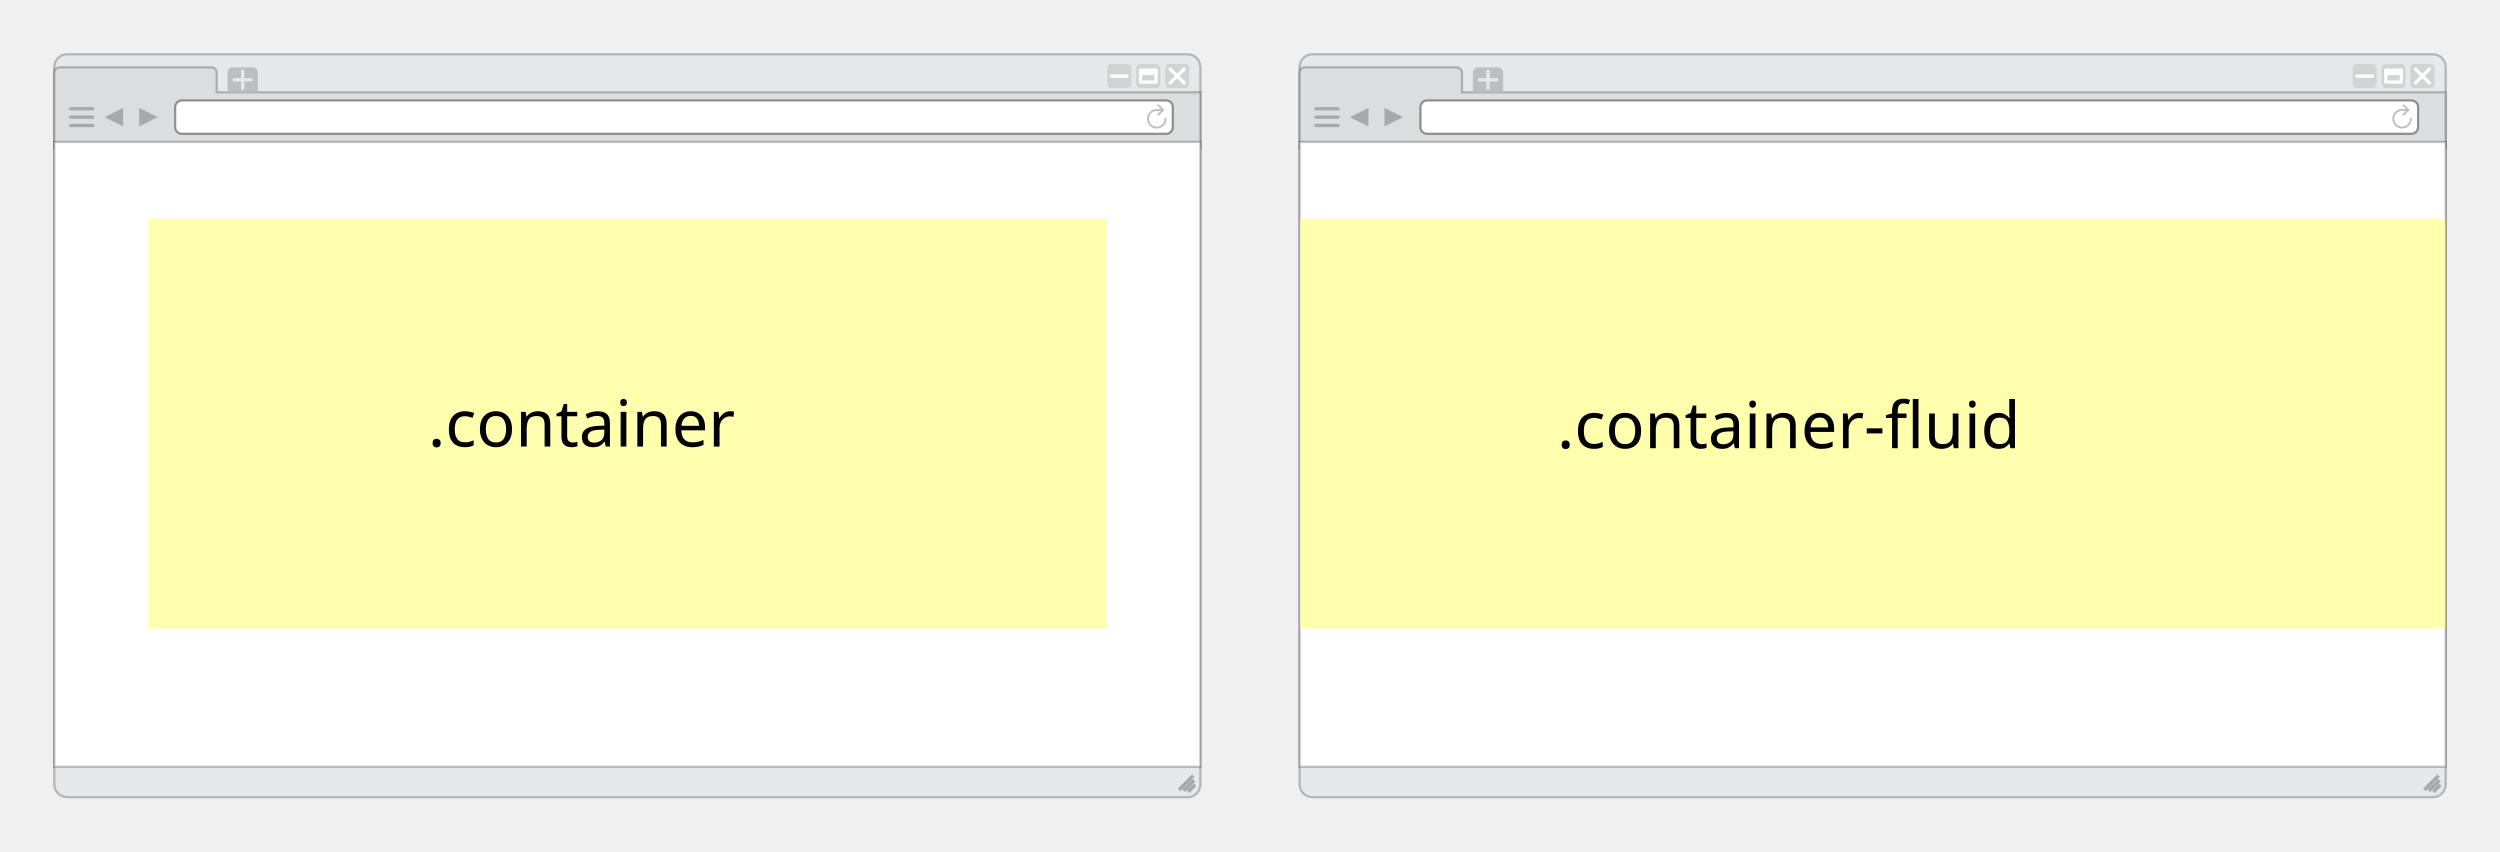
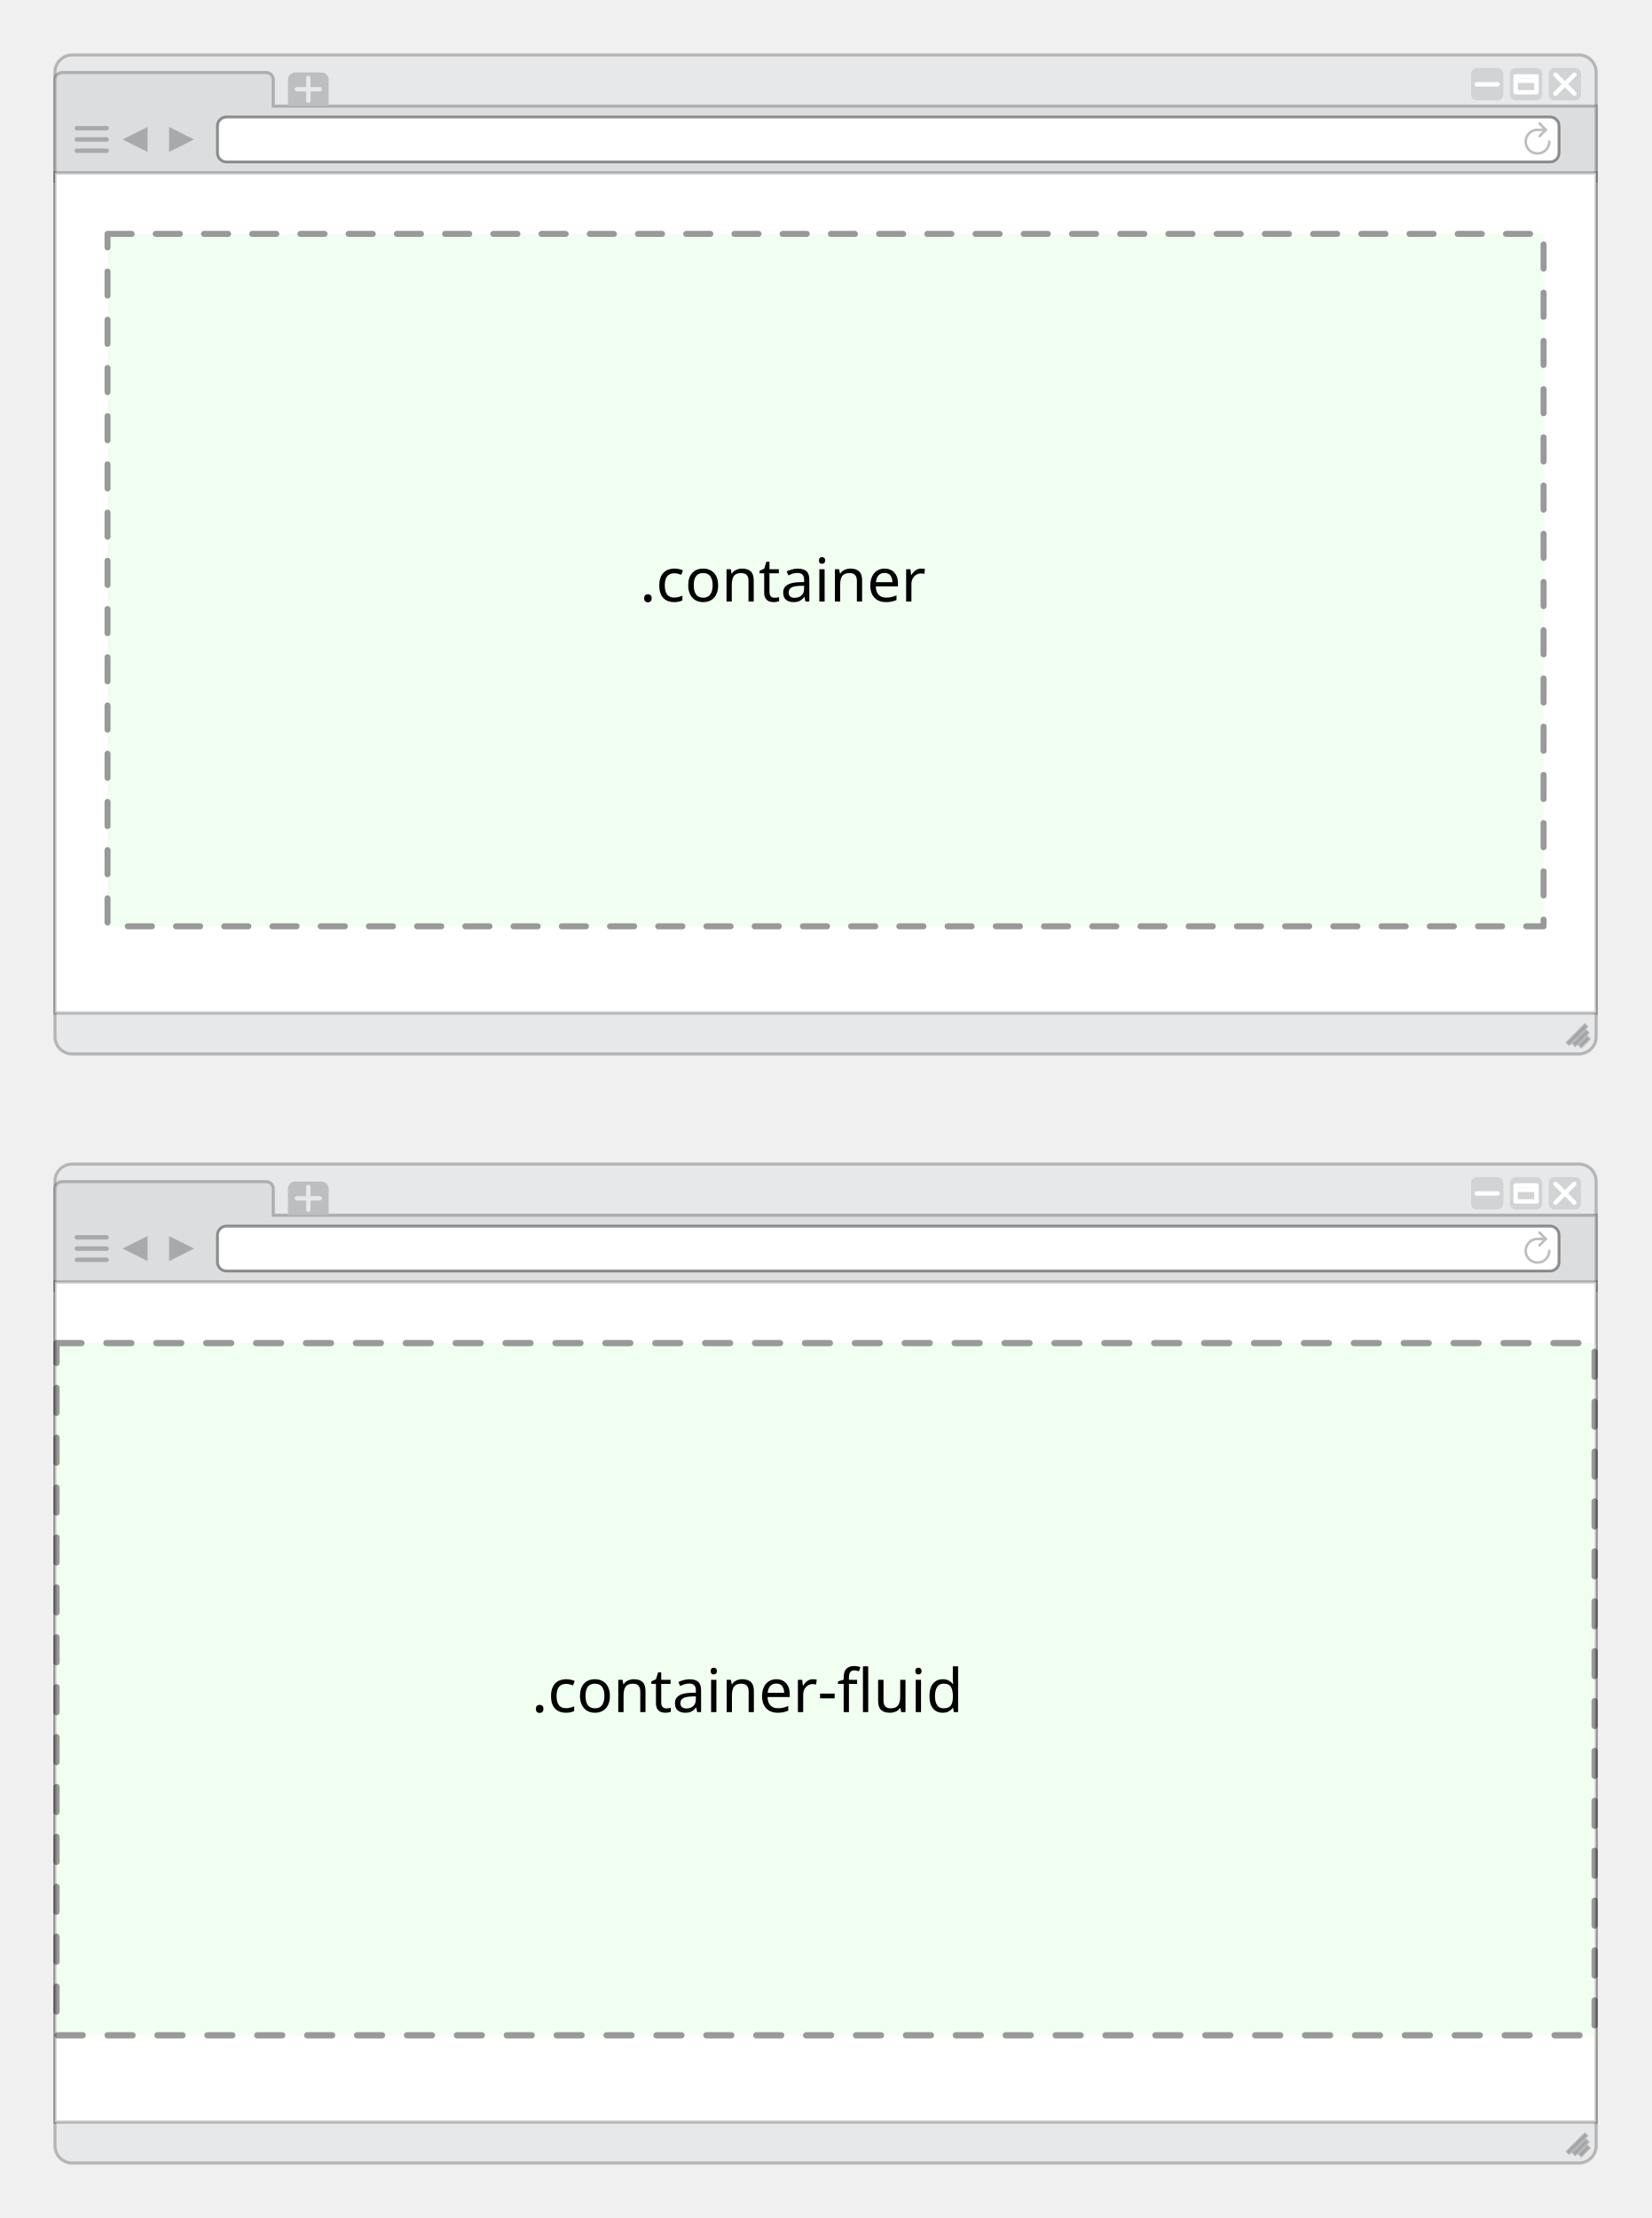
- <svg xmlns="http://www.w3.org/2000/svg" width="235.284mm" height="80.136mm" viewBox="0 0 833.683 283.948" id="svg7682" version="1.1">
+ <svg xmlns="http://www.w3.org/2000/svg" width="154.614mm" height="207.702mm" viewBox="0 0 547.846 735.951" id="svg7682" version="1.1">
  <defs id="defs7684">
    <clipPath clipPathUnits="userSpaceOnUse" id="clipPath18">
      <path d="M 0,980 1400,980 1400,0 0,0 0,980 Z" id="path20" />
    </clipPath>
    <clipPath clipPathUnits="userSpaceOnUse" id="clipPath52">
      <path d="M 0,980 1400,980 1400,0 0,0 0,980 Z" id="path54" />
    </clipPath>
    <clipPath clipPathUnits="userSpaceOnUse" id="clipPath18-3">
      <path d="M 0,980 1400,980 1400,0 0,0 0,980 Z" id="path20-6" />
    </clipPath>
  </defs>
-   <g id="layer1" transform="translate(-34.28,-342.4133)">
-     <g id="g8544" transform="matrix(0.6087936,0,0,0.6087936,15.62144,217.6892)">
-       <g style="stroke:#000000;stroke-opacity:0.232" transform="matrix(1.25,0,0,-1.25,-878.1905,820.2831)" id="g16" clip-path="url(#clipPath18-3)">
-         <g style="stroke:#000000;stroke-opacity:0.232" id="g22" transform="translate(1247.499,468.5488)">
-           <path d="m 0,0 -491.036,0 c -3.086,0 -5.61,-2.524 -5.61,-5.61 l 0,-314.348 c 0,-3.085 2.524,-5.609 5.61,-5.609 l 491.036,0 c 3.087,0 5.611,2.524 5.611,5.609 l 0,314.348 C 5.611,-2.524 3.087,0 0,0" style="fill:#e7e8e9;fill-opacity:1;fill-rule:nonzero;stroke:#000000;stroke-opacity:0.232" id="path24" />
-         </g>
-         <g style="stroke:#000000;stroke-opacity:0.232" id="g26" transform="translate(750.8525,427.4121)">
-           <path d="m 0,0 0,33.086 c 0,1.284 1.051,2.336 2.337,2.336 l 66.504,0 c 1.286,0 2.336,-1.052 2.336,-2.336 l 0,-8.61 431.08,0 L 502.257,0 0,0 Z" style="fill:#dcddde;fill-opacity:1;fill-rule:nonzero;stroke:#000000;stroke-opacity:0.232" id="path28" />
-         </g>
-         <path d="m 1253.11,156.322 -502.258,0 0,273.804 502.258,0 0,-273.804 z" style="fill:#ffffff;fill-opacity:1;fill-rule:nonzero;stroke:#000000;stroke-opacity:0.232" id="path30" />
-         <g style="stroke:#000000;stroke-opacity:0.232" id="g32" transform="translate(1249.815,150.3389)">
-           <path d="M 0,0 -4.01,-4.008 -3.547,-4.47 0.461,-0.461 0,0 Z m -0.406,1.995 -5.596,-5.596 0.459,-0.461 5.597,5.595 -0.46,0.462 z m 0.812,-3.987 -2.421,-2.423 0.46,-0.461 2.421,2.421 -0.46,0.463 z" style="fill:#d1d3d4;fill-opacity:1;fill-rule:nonzero;stroke:#000000;stroke-opacity:0.232" id="path34" />
-         </g>
-         <g style="stroke:#000000;stroke-opacity:0.232" id="g36" transform="translate(1238.081,448.2949)">
-           <path d="m 0,0 -431.342,0 c -1.593,0 -2.894,-1.303 -2.894,-2.895 l 0,-8.795 c 0,-1.592 1.301,-2.895 2.894,-2.895 l 431.342,0 c 1.593,0 2.896,1.303 2.896,2.895 l 0,8.795 C 2.896,-1.303 1.593,0 0,0" style="fill:#ffffff;fill-opacity:1;fill-rule:nonzero;stroke:#000000;stroke-opacity:0.232" id="path38" />
-         </g>
-         <g style="stroke:#000000;stroke-opacity:0.232" id="g40" transform="translate(1238.081,448.2949)">
-           <path d="m 0,0 -431.342,0 c -1.593,0 -2.894,-1.303 -2.894,-2.895 l 0,-8.795 c 0,-1.592 1.301,-2.895 2.894,-2.895 l 431.342,0 c 1.593,0 2.896,1.303 2.896,2.895 l 0,8.795 C 2.896,-1.303 1.593,0 0,0 Z" style="fill:none;stroke:#000000;stroke-width:0.834;stroke-linecap:butt;stroke-linejoin:miter;stroke-miterlimit:10;stroke-dasharray:none;stroke-opacity:0.232" id="path42" />
-         </g>
-       </g>
-       <g transform="matrix(1.25,0,0,-1.25,106.8851,274.1124)" id="g56">
-         <path id="path58" style="fill:#a7a9ac;fill-opacity:1;fill-rule:nonzero;stroke:none" d="M 0,0 0,8.132 8.133,4.064 0,0 Z" />
-       </g>
-       <g transform="matrix(1.25,0,0,-1.25,98.10583,274.1124)" id="g60">
-         <path id="path62" style="fill:#a7a9ac;fill-opacity:1;fill-rule:nonzero;stroke:none" d="M 0,0 0,8.132 -8.133,4.064 0,0 Z" />
-       </g>
-       <g transform="matrix(1.25,0,0,-1.25,669.0922,269.9266)" id="g64">
-         <path id="path66" style="fill:none;stroke:#bcbec0;stroke-width:0.834;stroke-linecap:round;stroke-linejoin:round;stroke-miterlimit:10;stroke-dasharray:none;stroke-opacity:1" d="m 0,0 c 0,-2.126 -1.724,-3.85 -3.85,-3.85 -2.124,0 -3.847,1.724 -3.847,3.85 0,2.124 1.723,3.847 3.72,3.847 l 2.858,0" />
-       </g>
-       <g transform="matrix(1.25,0,0,-1.25,665.114,262.5389)" id="g68">
-         <path id="path70" style="fill:none;stroke:#bcbec0;stroke-width:0.834;stroke-linecap:round;stroke-linejoin:round;stroke-miterlimit:10;stroke-dasharray:none;stroke-opacity:1" d="M 0,0 2.063,-2.063 0,-4.126" />
-       </g>
-       <g transform="matrix(1.25,0,0,-1.25,648.0497,239.9314)" id="g72">
-         <path id="path74" style="fill:#d1d3d4;fill-opacity:1;fill-rule:nonzero;stroke:none" d="M 0,0 -6.812,0 C -7.83,0 -8.661,-0.832 -8.661,-1.85 l 0,-6.811 c 0,-1.018 0.831,-1.85 1.849,-1.85 l 6.812,0 c 1.018,0 1.849,0.832 1.849,1.85 l 0,6.811 C 1.849,-0.832 1.018,0 0,0" />
-       </g>
-       <g transform="matrix(1.25,0,0,-1.25,639.55,246.5771)" id="g76">
-         <path id="path78" style="fill:#d81920;fill-opacity:1;fill-rule:nonzero;stroke:#ffffff;stroke-width:1.447;stroke-linecap:round;stroke-linejoin:round;stroke-miterlimit:10;stroke-dasharray:none;stroke-opacity:1" d="M 0,0 6.787,0" />
-       </g>
-       <g transform="matrix(1.25,0,0,-1.25,663.8786,239.9314)" id="g80">
-         <path id="path82" style="fill:#d1d3d4;fill-opacity:1;fill-rule:nonzero;stroke:none" d="m 0,0 -6.813,0 c -1.016,0 -1.848,-0.832 -1.848,-1.85 l 0,-6.811 c 0,-1.018 0.832,-1.85 1.848,-1.85 l 6.813,0 c 1.018,0 1.85,0.832 1.85,1.85 l 0,6.811 C 1.85,-0.832 1.018,0 0,0" />
-       </g>
-       <path id="path84" style="fill:none;stroke:#ffffff;stroke-width:1.809;stroke-linecap:round;stroke-linejoin:round;stroke-miterlimit:10;stroke-dasharray:none;stroke-opacity:1" d="m 655.379,243.328 8.482,0 0,6.5 -8.482,0 0,-6.5 z" />
-       <g transform="matrix(1.25,0,0,-1.25,655.38,245.1122)" id="g86">
-         <path id="path88" style="fill:none;stroke:#ffffff;stroke-width:1.447;stroke-linecap:round;stroke-linejoin:round;stroke-miterlimit:10;stroke-dasharray:none;stroke-opacity:1" d="M 0,0 6.786,0" />
-       </g>
-       <g transform="matrix(1.25,0,0,-1.25,679.7075,239.9314)" id="g90">
-         <path id="path92" style="fill:#d1d3d4;fill-opacity:1;fill-rule:nonzero;stroke:none" d="m 0,0 -6.812,0 c -1.017,0 -1.849,-0.832 -1.849,-1.85 l 0,-6.811 c 0,-1.018 0.832,-1.85 1.849,-1.85 l 6.812,0 c 1.018,0 1.85,0.832 1.85,1.85 l 0,6.811 C 1.85,-0.832 1.018,0 0,0" />
-       </g>
-       <g transform="matrix(1.25,0,0,-1.25,671.6215,242.6719)" id="g94">
-         <path id="path96" style="fill:none;stroke:#ffffff;stroke-width:1.447;stroke-linecap:round;stroke-linejoin:round;stroke-miterlimit:10;stroke-dasharray:none;stroke-opacity:1" d="M 0,0 6.126,-6.126" />
-       </g>
-       <g transform="matrix(1.25,0,0,-1.25,671.6215,250.3294)" id="g98">
-         <path id="path100" style="fill:none;stroke:#ffffff;stroke-width:1.447;stroke-linecap:round;stroke-linejoin:round;stroke-miterlimit:10;stroke-dasharray:none;stroke-opacity:1" d="M 0,0 6.126,6.126" />
-       </g>
-       <path d="m 171.891,255.423 0,-10.762 c 0,-1.606 -1.314,-2.92 -2.92,-2.92 l -10.76,0 c -1.606,0 -2.92,1.314 -2.92,2.92 l 0,10.762 16.6,0 z" style="fill:#bcbec0;fill-opacity:1;fill-rule:nonzero;stroke:none" id="path108" />
-       <path d="m 163.59,243.937 0,9.291" style="fill:none;stroke:#e7e8e9;stroke-width:1.809;stroke-linecap:round;stroke-linejoin:round;stroke-miterlimit:10;stroke-dasharray:none;stroke-opacity:1" id="path112" />
-       <path d="m 158.945,248.581 9.291,0" style="fill:none;stroke:#e7e8e9;stroke-width:1.809;stroke-linecap:round;stroke-linejoin:round;stroke-miterlimit:10;stroke-dasharray:none;stroke-opacity:1" id="path116" />
-       <g transform="matrix(1.25,0,0,-1.25,69.28021,264.4457)" id="g122">
-         <path id="path124" style="fill:none;stroke:#a7a9ac;stroke-width:1.447;stroke-linecap:round;stroke-linejoin:miter;stroke-miterlimit:10;stroke-dasharray:none;stroke-opacity:1" d="M 0,0 9.709,0" />
-       </g>
-       <g transform="matrix(1.25,0,0,-1.25,69.28021,269.0306)" id="g126">
-         <path id="path128" style="fill:none;stroke:#a7a9ac;stroke-width:1.447;stroke-linecap:round;stroke-linejoin:miter;stroke-miterlimit:10;stroke-dasharray:none;stroke-opacity:1" d="M 0,0 9.709,0" />
-       </g>
-       <g transform="matrix(1.25,0,0,-1.25,69.28021,273.6156)" id="g130">
-         <path id="path132" style="fill:none;stroke:#a7a9ac;stroke-width:1.447;stroke-linecap:round;stroke-linejoin:miter;stroke-miterlimit:10;stroke-dasharray:none;stroke-opacity:1" d="M 0,0 9.709,0" />
-       </g>
-     </g>
-     <rect style="opacity:0.8;fill:#ffff99;fill-opacity:1;stroke:none;stroke-width:4;stroke-linecap:round;stroke-linejoin:round;stroke-miterlimit:4;stroke-dasharray:none;stroke-dashoffset:0;stroke-opacity:0.232" id="rect8590" width="319.551" height="136.623" x="83.709" y="415.354" />
-     <text xml:space="preserve" style="font-style:normal;font-weight:normal;font-size:21.581px;line-height:125%;font-family:sans-serif;letter-spacing:0px;word-spacing:0px;fill:#000000;fill-opacity:1;stroke:none;stroke-width:1px;stroke-linecap:butt;stroke-linejoin:miter;stroke-opacity:1" x="176.987" y="491.331" id="text8592">
-       <tspan id="tspan8594" x="176.987" y="491.331" style="font-style:normal;font-variant:normal;font-weight:normal;font-stretch:normal;font-family:'Roboto Mono';-inkscape-font-specification:'Roboto Mono'">.container</tspan>
-     </text>
-     <g transform="matrix(0.53952,0,0,0.53952,457.4133,335.187)" id="g8646">
-       <g id="g8648" transform="matrix(1.128399,0,0,1.128399,-49.14928,-217.7821)">
+   <g id="layer1" transform="translate(-197.4632,-310.6884)">
+     <g id="g4410">
+       <g id="g8648" transform="matrix(0.8145535,0,0,0.8145535,166.5106,137.8222)">
        <g style="stroke:#000000;stroke-opacity:0.232" transform="matrix(1.25,0,0,-1.25,-878.1905,820.2831)" id="g8650" clip-path="url(#clipPath18-3)">
          <g style="stroke:#000000;stroke-opacity:0.232" id="g8652" transform="translate(1247.499,468.5488)">
            <path d="m 0,0 -491.036,0 c -3.086,0 -5.61,-2.524 -5.61,-5.61 l 0,-314.348 c 0,-3.085 2.524,-5.609 5.61,-5.609 l 491.036,0 c 3.087,0 5.611,2.524 5.611,5.609 l 0,314.348 C 5.611,-2.524 3.087,0 0,0" style="fill:#e7e8e9;fill-opacity:1;fill-rule:nonzero;stroke:#000000;stroke-opacity:0.232" id="path8654" />
          </g>
          <g style="stroke:#000000;stroke-opacity:0.232" id="g8656" transform="translate(750.8525,427.4121)">
            <path d="m 0,0 0,33.086 c 0,1.284 1.051,2.336 2.337,2.336 l 66.504,0 c 1.286,0 2.336,-1.052 2.336,-2.336 l 0,-8.61 431.08,0 L 502.257,0 0,0 Z" style="fill:#dcddde;fill-opacity:1;fill-rule:nonzero;stroke:#000000;stroke-opacity:0.232" id="path8658" />
          </g>
          <path d="m 1253.11,156.322 -502.258,0 0,273.804 502.258,0 0,-273.804 z" style="fill:#ffffff;fill-opacity:1;fill-rule:nonzero;stroke:#000000;stroke-opacity:0.232" id="path8660" />
          <g style="stroke:#000000;stroke-opacity:0.232" id="g8662" transform="translate(1249.815,150.3389)">
            <path d="M 0,0 -4.01,-4.008 -3.547,-4.47 0.461,-0.461 0,0 Z m -0.406,1.995 -5.596,-5.596 0.459,-0.461 5.597,5.595 -0.46,0.462 z m 0.812,-3.987 -2.421,-2.423 0.46,-0.461 2.421,2.421 -0.46,0.463 z" style="fill:#d1d3d4;fill-opacity:1;fill-rule:nonzero;stroke:#000000;stroke-opacity:0.232" id="path8664" />
          </g>
          <g style="stroke:#000000;stroke-opacity:0.232" id="g8666" transform="translate(1238.081,448.2949)">
            <path d="m 0,0 -431.342,0 c -1.593,0 -2.894,-1.303 -2.894,-2.895 l 0,-8.795 c 0,-1.592 1.301,-2.895 2.894,-2.895 l 431.342,0 c 1.593,0 2.896,1.303 2.896,2.895 l 0,8.795 C 2.896,-1.303 1.593,0 0,0" style="fill:#ffffff;fill-opacity:1;fill-rule:nonzero;stroke:#000000;stroke-opacity:0.232" id="path8668" />
          </g>
          <g style="stroke:#000000;stroke-opacity:0.232" id="g8670" transform="translate(1238.081,448.2949)">
            <path d="m 0,0 -431.342,0 c -1.593,0 -2.894,-1.303 -2.894,-2.895 l 0,-8.795 c 0,-1.592 1.301,-2.895 2.894,-2.895 l 431.342,0 c 1.593,0 2.896,1.303 2.896,2.895 l 0,8.795 C 2.896,-1.303 1.593,0 0,0 Z" style="fill:none;stroke:#000000;stroke-width:0.834;stroke-linecap:butt;stroke-linejoin:miter;stroke-miterlimit:10;stroke-dasharray:none;stroke-opacity:0.232" id="path8672" />
          </g>
        </g>
        <g transform="matrix(1.25,0,0,-1.25,106.8851,274.1124)" id="g8674">
          <path id="path8676" style="fill:#a7a9ac;fill-opacity:1;fill-rule:nonzero;stroke:none" d="M 0,0 0,8.132 8.133,4.064 0,0 Z" />
        </g>
        <g transform="matrix(1.25,0,0,-1.25,98.10583,274.1124)" id="g8678">
          <path id="path8680" style="fill:#a7a9ac;fill-opacity:1;fill-rule:nonzero;stroke:none" d="M 0,0 0,8.132 -8.133,4.064 0,0 Z" />
        </g>
        <g transform="matrix(1.25,0,0,-1.25,669.0922,269.9266)" id="g8682">
          <path id="path8684" style="fill:none;stroke:#bcbec0;stroke-width:0.834;stroke-linecap:round;stroke-linejoin:round;stroke-miterlimit:10;stroke-dasharray:none;stroke-opacity:1" d="m 0,0 c 0,-2.126 -1.724,-3.85 -3.85,-3.85 -2.124,0 -3.847,1.724 -3.847,3.85 0,2.124 1.723,3.847 3.72,3.847 l 2.858,0" />
        </g>
        <g transform="matrix(1.25,0,0,-1.25,665.114,262.5389)" id="g8686">
          <path id="path8688" style="fill:none;stroke:#bcbec0;stroke-width:0.834;stroke-linecap:round;stroke-linejoin:round;stroke-miterlimit:10;stroke-dasharray:none;stroke-opacity:1" d="M 0,0 2.063,-2.063 0,-4.126" />
        </g>
        <g transform="matrix(1.25,0,0,-1.25,648.0497,239.9314)" id="g8690">
          <path id="path8692" style="fill:#d1d3d4;fill-opacity:1;fill-rule:nonzero;stroke:none" d="M 0,0 -6.812,0 C -7.83,0 -8.661,-0.832 -8.661,-1.85 l 0,-6.811 c 0,-1.018 0.831,-1.85 1.849,-1.85 l 6.812,0 c 1.018,0 1.849,0.832 1.849,1.85 l 0,6.811 C 1.849,-0.832 1.018,0 0,0" />
        </g>
        <g transform="matrix(1.25,0,0,-1.25,639.55,246.5771)" id="g8694">
          <path id="path8696" style="fill:#d81920;fill-opacity:1;fill-rule:nonzero;stroke:#ffffff;stroke-width:1.447;stroke-linecap:round;stroke-linejoin:round;stroke-miterlimit:10;stroke-dasharray:none;stroke-opacity:1" d="M 0,0 6.787,0" />
        </g>
        <g transform="matrix(1.25,0,0,-1.25,663.8786,239.9314)" id="g8698">
          <path id="path8700" style="fill:#d1d3d4;fill-opacity:1;fill-rule:nonzero;stroke:none" d="m 0,0 -6.813,0 c -1.016,0 -1.848,-0.832 -1.848,-1.85 l 0,-6.811 c 0,-1.018 0.832,-1.85 1.848,-1.85 l 6.813,0 c 1.018,0 1.85,0.832 1.85,1.85 l 0,6.811 C 1.85,-0.832 1.018,0 0,0" />
        </g>
        <path id="path8702" style="fill:none;stroke:#ffffff;stroke-width:1.809;stroke-linecap:round;stroke-linejoin:round;stroke-miterlimit:10;stroke-dasharray:none;stroke-opacity:1" d="m 655.379,243.328 8.482,0 0,6.5 -8.482,0 0,-6.5 z" />
        <g transform="matrix(1.25,0,0,-1.25,655.38,245.1122)" id="g8704">
          <path id="path8706" style="fill:none;stroke:#ffffff;stroke-width:1.447;stroke-linecap:round;stroke-linejoin:round;stroke-miterlimit:10;stroke-dasharray:none;stroke-opacity:1" d="M 0,0 6.786,0" />
        </g>
        <g transform="matrix(1.25,0,0,-1.25,679.7075,239.9314)" id="g8708">
          <path id="path8710" style="fill:#d1d3d4;fill-opacity:1;fill-rule:nonzero;stroke:none" d="m 0,0 -6.812,0 c -1.017,0 -1.849,-0.832 -1.849,-1.85 l 0,-6.811 c 0,-1.018 0.832,-1.85 1.849,-1.85 l 6.812,0 c 1.018,0 1.85,0.832 1.85,1.85 l 0,6.811 C 1.85,-0.832 1.018,0 0,0" />
        </g>
        <g transform="matrix(1.25,0,0,-1.25,671.6215,242.6719)" id="g8712">
          <path id="path8714" style="fill:none;stroke:#ffffff;stroke-width:1.447;stroke-linecap:round;stroke-linejoin:round;stroke-miterlimit:10;stroke-dasharray:none;stroke-opacity:1" d="M 0,0 6.126,-6.126" />
        </g>
        <g transform="matrix(1.25,0,0,-1.25,671.6215,250.3294)" id="g8716">
          <path id="path8718" style="fill:none;stroke:#ffffff;stroke-width:1.447;stroke-linecap:round;stroke-linejoin:round;stroke-miterlimit:10;stroke-dasharray:none;stroke-opacity:1" d="M 0,0 6.126,6.126" />
        </g>
        <path d="m 171.891,255.423 0,-10.762 c 0,-1.606 -1.314,-2.92 -2.92,-2.92 l -10.76,0 c -1.606,0 -2.92,1.314 -2.92,2.92 l 0,10.762 16.6,0 z" style="fill:#bcbec0;fill-opacity:1;fill-rule:nonzero;stroke:none" id="path8720" />
        <path d="m 163.59,243.937 0,9.291" style="fill:none;stroke:#e7e8e9;stroke-width:1.809;stroke-linecap:round;stroke-linejoin:round;stroke-miterlimit:10;stroke-dasharray:none;stroke-opacity:1" id="path8722" />
        <path d="m 158.945,248.581 9.291,0" style="fill:none;stroke:#e7e8e9;stroke-width:1.809;stroke-linecap:round;stroke-linejoin:round;stroke-miterlimit:10;stroke-dasharray:none;stroke-opacity:1" id="path8724" />
        <g transform="matrix(1.25,0,0,-1.25,69.28021,264.4457)" id="g8726">
          <path id="path8728" style="fill:none;stroke:#a7a9ac;stroke-width:1.447;stroke-linecap:round;stroke-linejoin:miter;stroke-miterlimit:10;stroke-dasharray:none;stroke-opacity:1" d="M 0,0 9.709,0" />
        </g>
        <g transform="matrix(1.25,0,0,-1.25,69.28021,269.0306)" id="g8730">
          <path id="path8732" style="fill:none;stroke:#a7a9ac;stroke-width:1.447;stroke-linecap:round;stroke-linejoin:miter;stroke-miterlimit:10;stroke-dasharray:none;stroke-opacity:1" d="M 0,0 9.709,0" />
        </g>
        <g transform="matrix(1.25,0,0,-1.25,69.28021,273.6156)" id="g8734">
          <path id="path8736" style="fill:none;stroke:#a7a9ac;stroke-width:1.447;stroke-linecap:round;stroke-linejoin:miter;stroke-miterlimit:10;stroke-dasharray:none;stroke-opacity:1" d="M 0,0 9.709,0" />
        </g>
      </g>
-       <rect style="opacity:0.8;fill:#ffff99;fill-opacity:1;stroke:none;stroke-width:4;stroke-linecap:round;stroke-linejoin:round;stroke-miterlimit:4;stroke-dasharray:none;stroke-dashoffset:0;stroke-opacity:0.232" id="rect8738" width="707.54" height="253.231" x="19.424" y="148.589" />
-       <text xml:space="preserve" style="font-style:normal;font-weight:normal;font-size:40px;line-height:125%;font-family:sans-serif;letter-spacing:0px;word-spacing:0px;fill:#000000;fill-opacity:1;stroke:none;stroke-width:1px;stroke-linecap:butt;stroke-linejoin:miter;stroke-opacity:1" x="178.116" y="290.429" id="text8740">
-         <tspan id="tspan8742" x="178.116" y="290.429" style="font-style:normal;font-variant:normal;font-weight:normal;font-stretch:normal;font-family:'Roboto Mono';-inkscape-font-specification:'Roboto Mono'">.container-fluid</tspan>
+       <rect style="opacity:0.4;fill:#dbffdb;fill-opacity:1;stroke:#000000;stroke-width:2;stroke-linecap:round;stroke-linejoin:round;stroke-miterlimit:4;stroke-dasharray:8, 8;stroke-dashoffset:0;stroke-opacity:1" id="rect8738" width="476.487" height="229.752" x="233.143" y="388.293" />
+       <text xml:space="preserve" style="font-style:normal;font-weight:normal;font-size:28.875px;line-height:125%;font-family:sans-serif;letter-spacing:0px;word-spacing:0px;fill:#000000;fill-opacity:1;stroke:none;stroke-width:1px;stroke-linecap:butt;stroke-linejoin:miter;stroke-opacity:1" x="409.76" y="510.274" id="text8740">
+         <tspan id="tspan8742" x="409.76" y="510.274" style="font-style:normal;font-variant:normal;font-weight:normal;font-stretch:normal;font-size:20px;font-family:'Roboto Mono';-inkscape-font-specification:'Roboto Mono'">.container</tspan>
+       </text>
+     </g>
+     <g id="g4902">
+       <g transform="matrix(0.8145535,0,0,0.8145535,166.5106,505.8318)" id="g4462">
+         <g clip-path="url(#clipPath18-3)" id="g4464" transform="matrix(1.25,0,0,-1.25,-878.1905,820.2831)" style="stroke:#000000;stroke-opacity:0.232">
+           <g transform="translate(1247.499,468.5488)" id="g4466" style="stroke:#000000;stroke-opacity:0.232">
+             <path id="path4468" style="fill:#e7e8e9;fill-opacity:1;fill-rule:nonzero;stroke:#000000;stroke-opacity:0.232" d="m 0,0 -491.036,0 c -3.086,0 -5.61,-2.524 -5.61,-5.61 l 0,-314.348 c 0,-3.085 2.524,-5.609 5.61,-5.609 l 491.036,0 c 3.087,0 5.611,2.524 5.611,5.609 l 0,314.348 C 5.611,-2.524 3.087,0 0,0" />
+           </g>
+           <g transform="translate(750.8525,427.4121)" id="g4470" style="stroke:#000000;stroke-opacity:0.232">
+             <path id="path4472" style="fill:#dcddde;fill-opacity:1;fill-rule:nonzero;stroke:#000000;stroke-opacity:0.232" d="m 0,0 0,33.086 c 0,1.284 1.051,2.336 2.337,2.336 l 66.504,0 c 1.286,0 2.336,-1.052 2.336,-2.336 l 0,-8.61 431.08,0 L 502.257,0 0,0 Z" />
+           </g>
+           <path id="path4474" style="fill:#ffffff;fill-opacity:1;fill-rule:nonzero;stroke:#000000;stroke-opacity:0.232" d="m 1253.11,156.322 -502.258,0 0,273.804 502.258,0 0,-273.804 z" />
+           <g transform="translate(1249.815,150.3389)" id="g4476" style="stroke:#000000;stroke-opacity:0.232">
+             <path id="path4478" style="fill:#d1d3d4;fill-opacity:1;fill-rule:nonzero;stroke:#000000;stroke-opacity:0.232" d="M 0,0 -4.01,-4.008 -3.547,-4.47 0.461,-0.461 0,0 Z m -0.406,1.995 -5.596,-5.596 0.459,-0.461 5.597,5.595 -0.46,0.462 z m 0.812,-3.987 -2.421,-2.423 0.46,-0.461 2.421,2.421 -0.46,0.463 z" />
+           </g>
+           <g transform="translate(1238.081,448.2949)" id="g4480" style="stroke:#000000;stroke-opacity:0.232">
+             <path id="path4482" style="fill:#ffffff;fill-opacity:1;fill-rule:nonzero;stroke:#000000;stroke-opacity:0.232" d="m 0,0 -431.342,0 c -1.593,0 -2.894,-1.303 -2.894,-2.895 l 0,-8.795 c 0,-1.592 1.301,-2.895 2.894,-2.895 l 431.342,0 c 1.593,0 2.896,1.303 2.896,2.895 l 0,8.795 C 2.896,-1.303 1.593,0 0,0" />
+           </g>
+           <g transform="translate(1238.081,448.2949)" id="g4484" style="stroke:#000000;stroke-opacity:0.232">
+             <path id="path4486" style="fill:none;stroke:#000000;stroke-width:0.834;stroke-linecap:butt;stroke-linejoin:miter;stroke-miterlimit:10;stroke-dasharray:none;stroke-opacity:0.232" d="m 0,0 -431.342,0 c -1.593,0 -2.894,-1.303 -2.894,-2.895 l 0,-8.795 c 0,-1.592 1.301,-2.895 2.894,-2.895 l 431.342,0 c 1.593,0 2.896,1.303 2.896,2.895 l 0,8.795 C 2.896,-1.303 1.593,0 0,0 Z" />
+           </g>
+         </g>
+         <g id="g4488" transform="matrix(1.25,0,0,-1.25,106.8851,274.1124)">
+           <path d="M 0,0 0,8.132 8.133,4.064 0,0 Z" style="fill:#a7a9ac;fill-opacity:1;fill-rule:nonzero;stroke:none" id="path4490" />
+         </g>
+         <g id="g4492" transform="matrix(1.25,0,0,-1.25,98.10583,274.1124)">
+           <path d="M 0,0 0,8.132 -8.133,4.064 0,0 Z" style="fill:#a7a9ac;fill-opacity:1;fill-rule:nonzero;stroke:none" id="path4494" />
+         </g>
+         <g id="g4496" transform="matrix(1.25,0,0,-1.25,669.0922,269.9266)">
+           <path d="m 0,0 c 0,-2.126 -1.724,-3.85 -3.85,-3.85 -2.124,0 -3.847,1.724 -3.847,3.85 0,2.124 1.723,3.847 3.72,3.847 l 2.858,0" style="fill:none;stroke:#bcbec0;stroke-width:0.834;stroke-linecap:round;stroke-linejoin:round;stroke-miterlimit:10;stroke-dasharray:none;stroke-opacity:1" id="path4498" />
+         </g>
+         <g id="g4500" transform="matrix(1.25,0,0,-1.25,665.114,262.5389)">
+           <path d="M 0,0 2.063,-2.063 0,-4.126" style="fill:none;stroke:#bcbec0;stroke-width:0.834;stroke-linecap:round;stroke-linejoin:round;stroke-miterlimit:10;stroke-dasharray:none;stroke-opacity:1" id="path4502" />
+         </g>
+         <g id="g4504" transform="matrix(1.25,0,0,-1.25,648.0497,239.9314)">
+           <path d="M 0,0 -6.812,0 C -7.83,0 -8.661,-0.832 -8.661,-1.85 l 0,-6.811 c 0,-1.018 0.831,-1.85 1.849,-1.85 l 6.812,0 c 1.018,0 1.849,0.832 1.849,1.85 l 0,6.811 C 1.849,-0.832 1.018,0 0,0" style="fill:#d1d3d4;fill-opacity:1;fill-rule:nonzero;stroke:none" id="path4506" />
+         </g>
+         <g id="g4508" transform="matrix(1.25,0,0,-1.25,639.55,246.5771)">
+           <path d="M 0,0 6.787,0" style="fill:#d81920;fill-opacity:1;fill-rule:nonzero;stroke:#ffffff;stroke-width:1.447;stroke-linecap:round;stroke-linejoin:round;stroke-miterlimit:10;stroke-dasharray:none;stroke-opacity:1" id="path4510" />
+         </g>
+         <g id="g4512" transform="matrix(1.25,0,0,-1.25,663.8786,239.9314)">
+           <path d="m 0,0 -6.813,0 c -1.016,0 -1.848,-0.832 -1.848,-1.85 l 0,-6.811 c 0,-1.018 0.832,-1.85 1.848,-1.85 l 6.813,0 c 1.018,0 1.85,0.832 1.85,1.85 l 0,6.811 C 1.85,-0.832 1.018,0 0,0" style="fill:#d1d3d4;fill-opacity:1;fill-rule:nonzero;stroke:none" id="path4514" />
+         </g>
+         <path d="m 655.379,243.328 8.482,0 0,6.5 -8.482,0 0,-6.5 z" style="fill:none;stroke:#ffffff;stroke-width:1.809;stroke-linecap:round;stroke-linejoin:round;stroke-miterlimit:10;stroke-dasharray:none;stroke-opacity:1" id="path4516" />
+         <g id="g4518" transform="matrix(1.25,0,0,-1.25,655.38,245.1122)">
+           <path d="M 0,0 6.786,0" style="fill:none;stroke:#ffffff;stroke-width:1.447;stroke-linecap:round;stroke-linejoin:round;stroke-miterlimit:10;stroke-dasharray:none;stroke-opacity:1" id="path4520" />
+         </g>
+         <g id="g4522" transform="matrix(1.25,0,0,-1.25,679.7075,239.9314)">
+           <path d="m 0,0 -6.812,0 c -1.017,0 -1.849,-0.832 -1.849,-1.85 l 0,-6.811 c 0,-1.018 0.832,-1.85 1.849,-1.85 l 6.812,0 c 1.018,0 1.85,0.832 1.85,1.85 l 0,6.811 C 1.85,-0.832 1.018,0 0,0" style="fill:#d1d3d4;fill-opacity:1;fill-rule:nonzero;stroke:none" id="path4524" />
+         </g>
+         <g id="g4526" transform="matrix(1.25,0,0,-1.25,671.6215,242.6719)">
+           <path d="M 0,0 6.126,-6.126" style="fill:none;stroke:#ffffff;stroke-width:1.447;stroke-linecap:round;stroke-linejoin:round;stroke-miterlimit:10;stroke-dasharray:none;stroke-opacity:1" id="path4528" />
+         </g>
+         <g id="g4530" transform="matrix(1.25,0,0,-1.25,671.6215,250.3294)">
+           <path d="M 0,0 6.126,6.126" style="fill:none;stroke:#ffffff;stroke-width:1.447;stroke-linecap:round;stroke-linejoin:round;stroke-miterlimit:10;stroke-dasharray:none;stroke-opacity:1" id="path4532" />
+         </g>
+         <path id="path4534" style="fill:#bcbec0;fill-opacity:1;fill-rule:nonzero;stroke:none" d="m 171.891,255.423 0,-10.762 c 0,-1.606 -1.314,-2.92 -2.92,-2.92 l -10.76,0 c -1.606,0 -2.92,1.314 -2.92,2.92 l 0,10.762 16.6,0 z" />
+         <path id="path4536" style="fill:none;stroke:#e7e8e9;stroke-width:1.809;stroke-linecap:round;stroke-linejoin:round;stroke-miterlimit:10;stroke-dasharray:none;stroke-opacity:1" d="m 163.59,243.937 0,9.291" />
+         <path id="path4538" style="fill:none;stroke:#e7e8e9;stroke-width:1.809;stroke-linecap:round;stroke-linejoin:round;stroke-miterlimit:10;stroke-dasharray:none;stroke-opacity:1" d="m 158.945,248.581 9.291,0" />
+         <g id="g4540" transform="matrix(1.25,0,0,-1.25,69.28021,264.4457)">
+           <path d="M 0,0 9.709,0" style="fill:none;stroke:#a7a9ac;stroke-width:1.447;stroke-linecap:round;stroke-linejoin:miter;stroke-miterlimit:10;stroke-dasharray:none;stroke-opacity:1" id="path4542" />
+         </g>
+         <g id="g4544" transform="matrix(1.25,0,0,-1.25,69.28021,269.0306)">
+           <path d="M 0,0 9.709,0" style="fill:none;stroke:#a7a9ac;stroke-width:1.447;stroke-linecap:round;stroke-linejoin:miter;stroke-miterlimit:10;stroke-dasharray:none;stroke-opacity:1" id="path4546" />
+         </g>
+         <g id="g4548" transform="matrix(1.25,0,0,-1.25,69.28021,273.6156)">
+           <path d="M 0,0 9.709,0" style="fill:none;stroke:#a7a9ac;stroke-width:1.447;stroke-linecap:round;stroke-linejoin:miter;stroke-miterlimit:10;stroke-dasharray:none;stroke-opacity:1" id="path4550" />
+         </g>
+       </g>
+       <rect y="756.337" x="216.215" height="229.683" width="510.343" id="rect4552" style="opacity:0.4;fill:#dbffdb;fill-opacity:1;stroke:#000000;stroke-width:2.07;stroke-linecap:round;stroke-linejoin:round;stroke-miterlimit:4;stroke-dasharray:8.278, 8.278;stroke-dashoffset:0;stroke-opacity:1" />
+       <text id="text4554" y="878.791" x="373.847" style="font-style:normal;font-weight:normal;font-size:28.875px;line-height:125%;font-family:sans-serif;letter-spacing:0px;word-spacing:0px;fill:#000000;fill-opacity:1;stroke:none;stroke-width:1px;stroke-linecap:butt;stroke-linejoin:miter;stroke-opacity:1" xml:space="preserve">
+         <tspan style="font-style:normal;font-variant:normal;font-weight:normal;font-stretch:normal;font-size:20px;font-family:'Roboto Mono';-inkscape-font-specification:'Roboto Mono'" y="878.791" x="373.847" id="tspan4556">.container-fluid</tspan>
      </text>
    </g>
  </g>
</svg>
